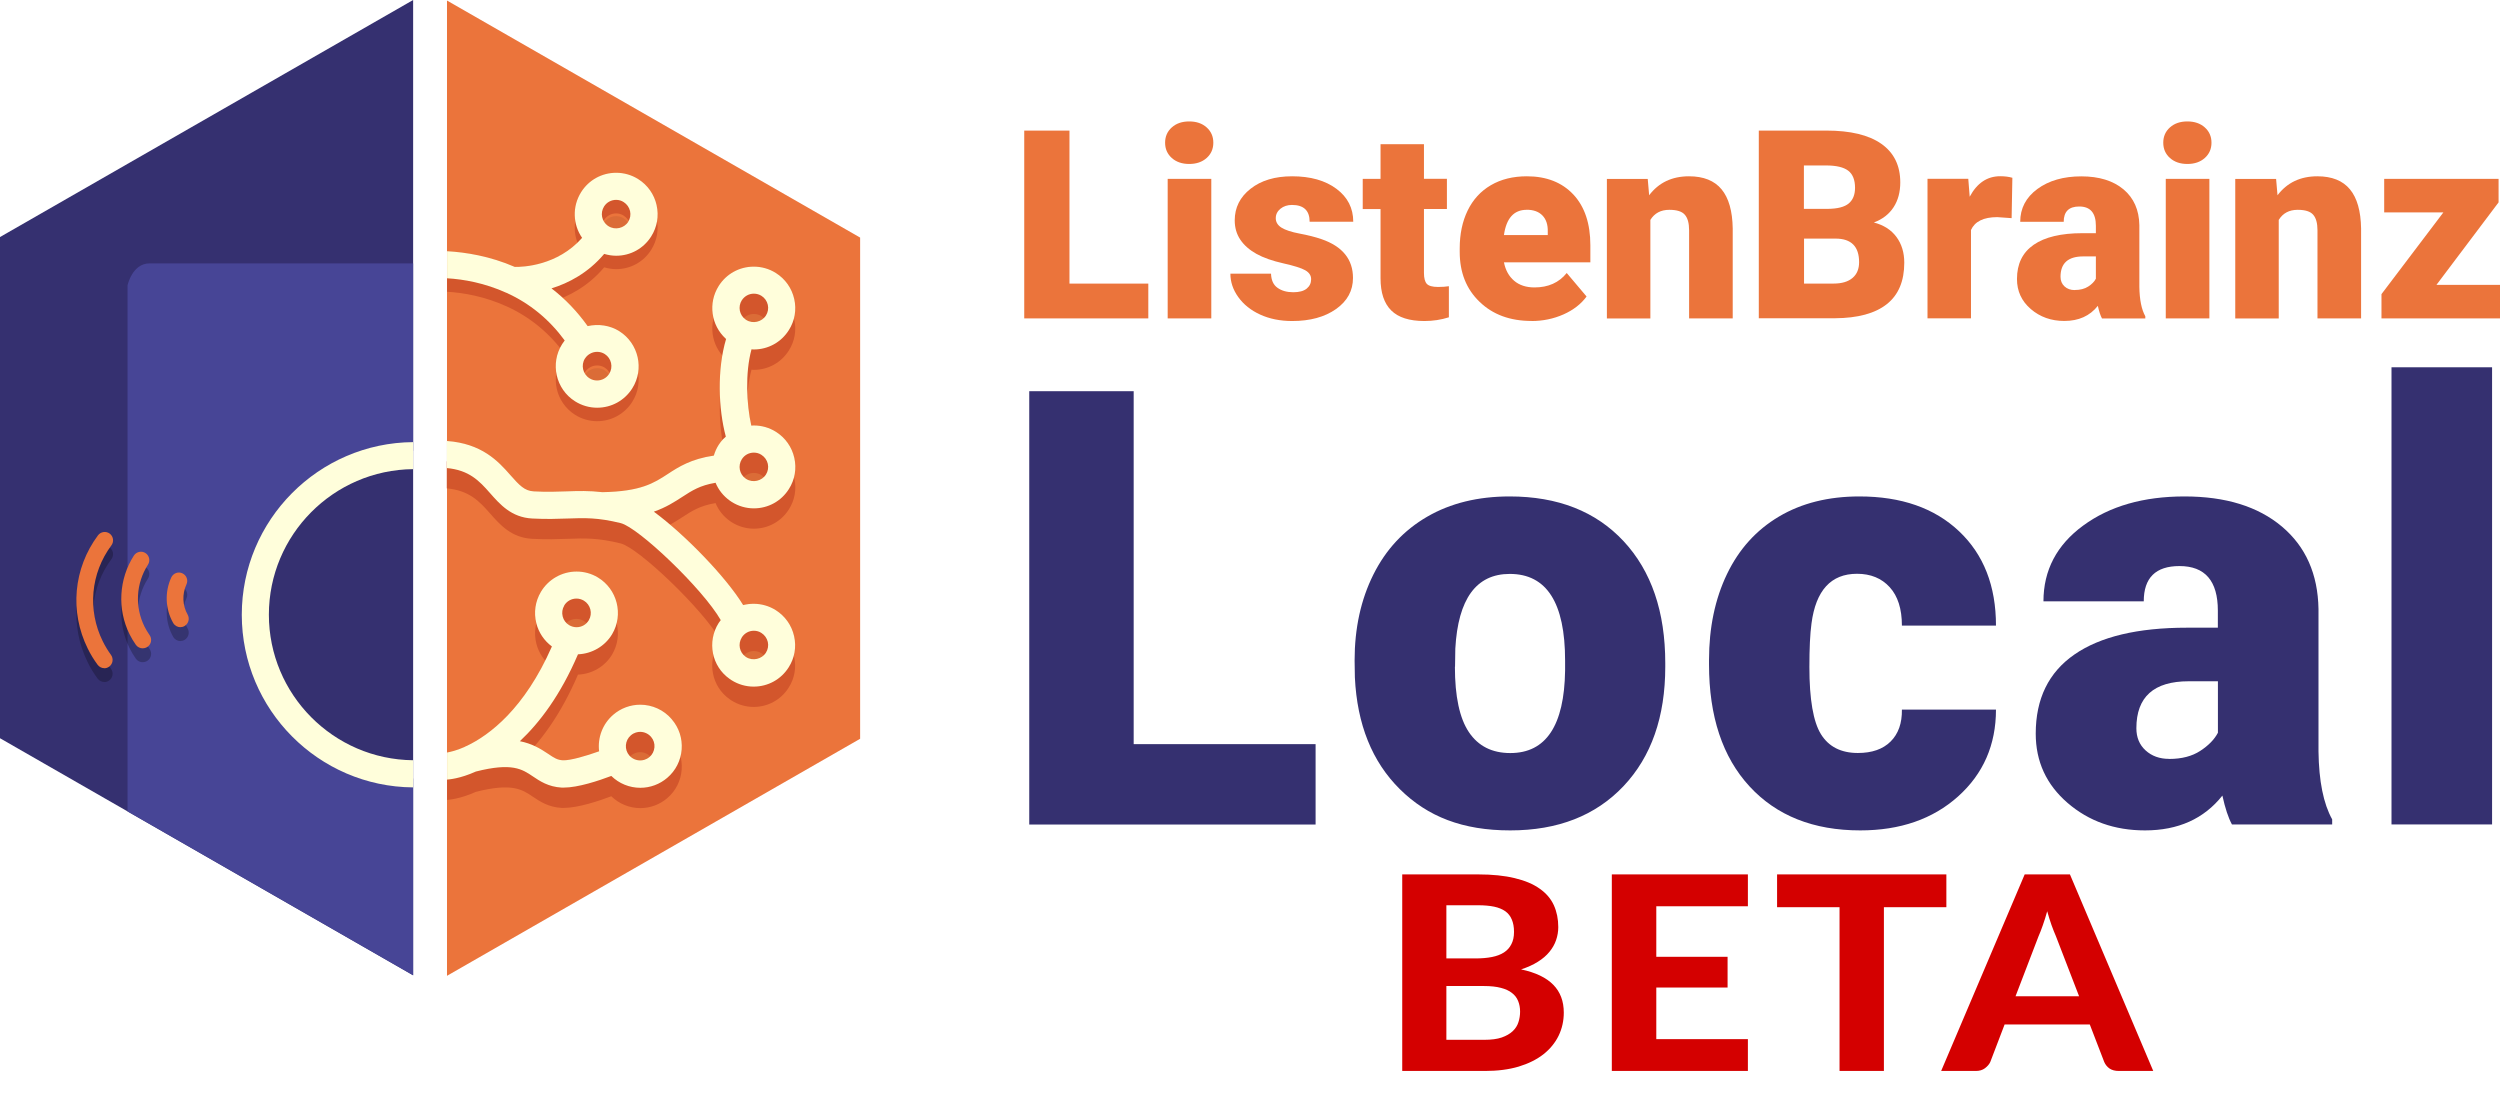
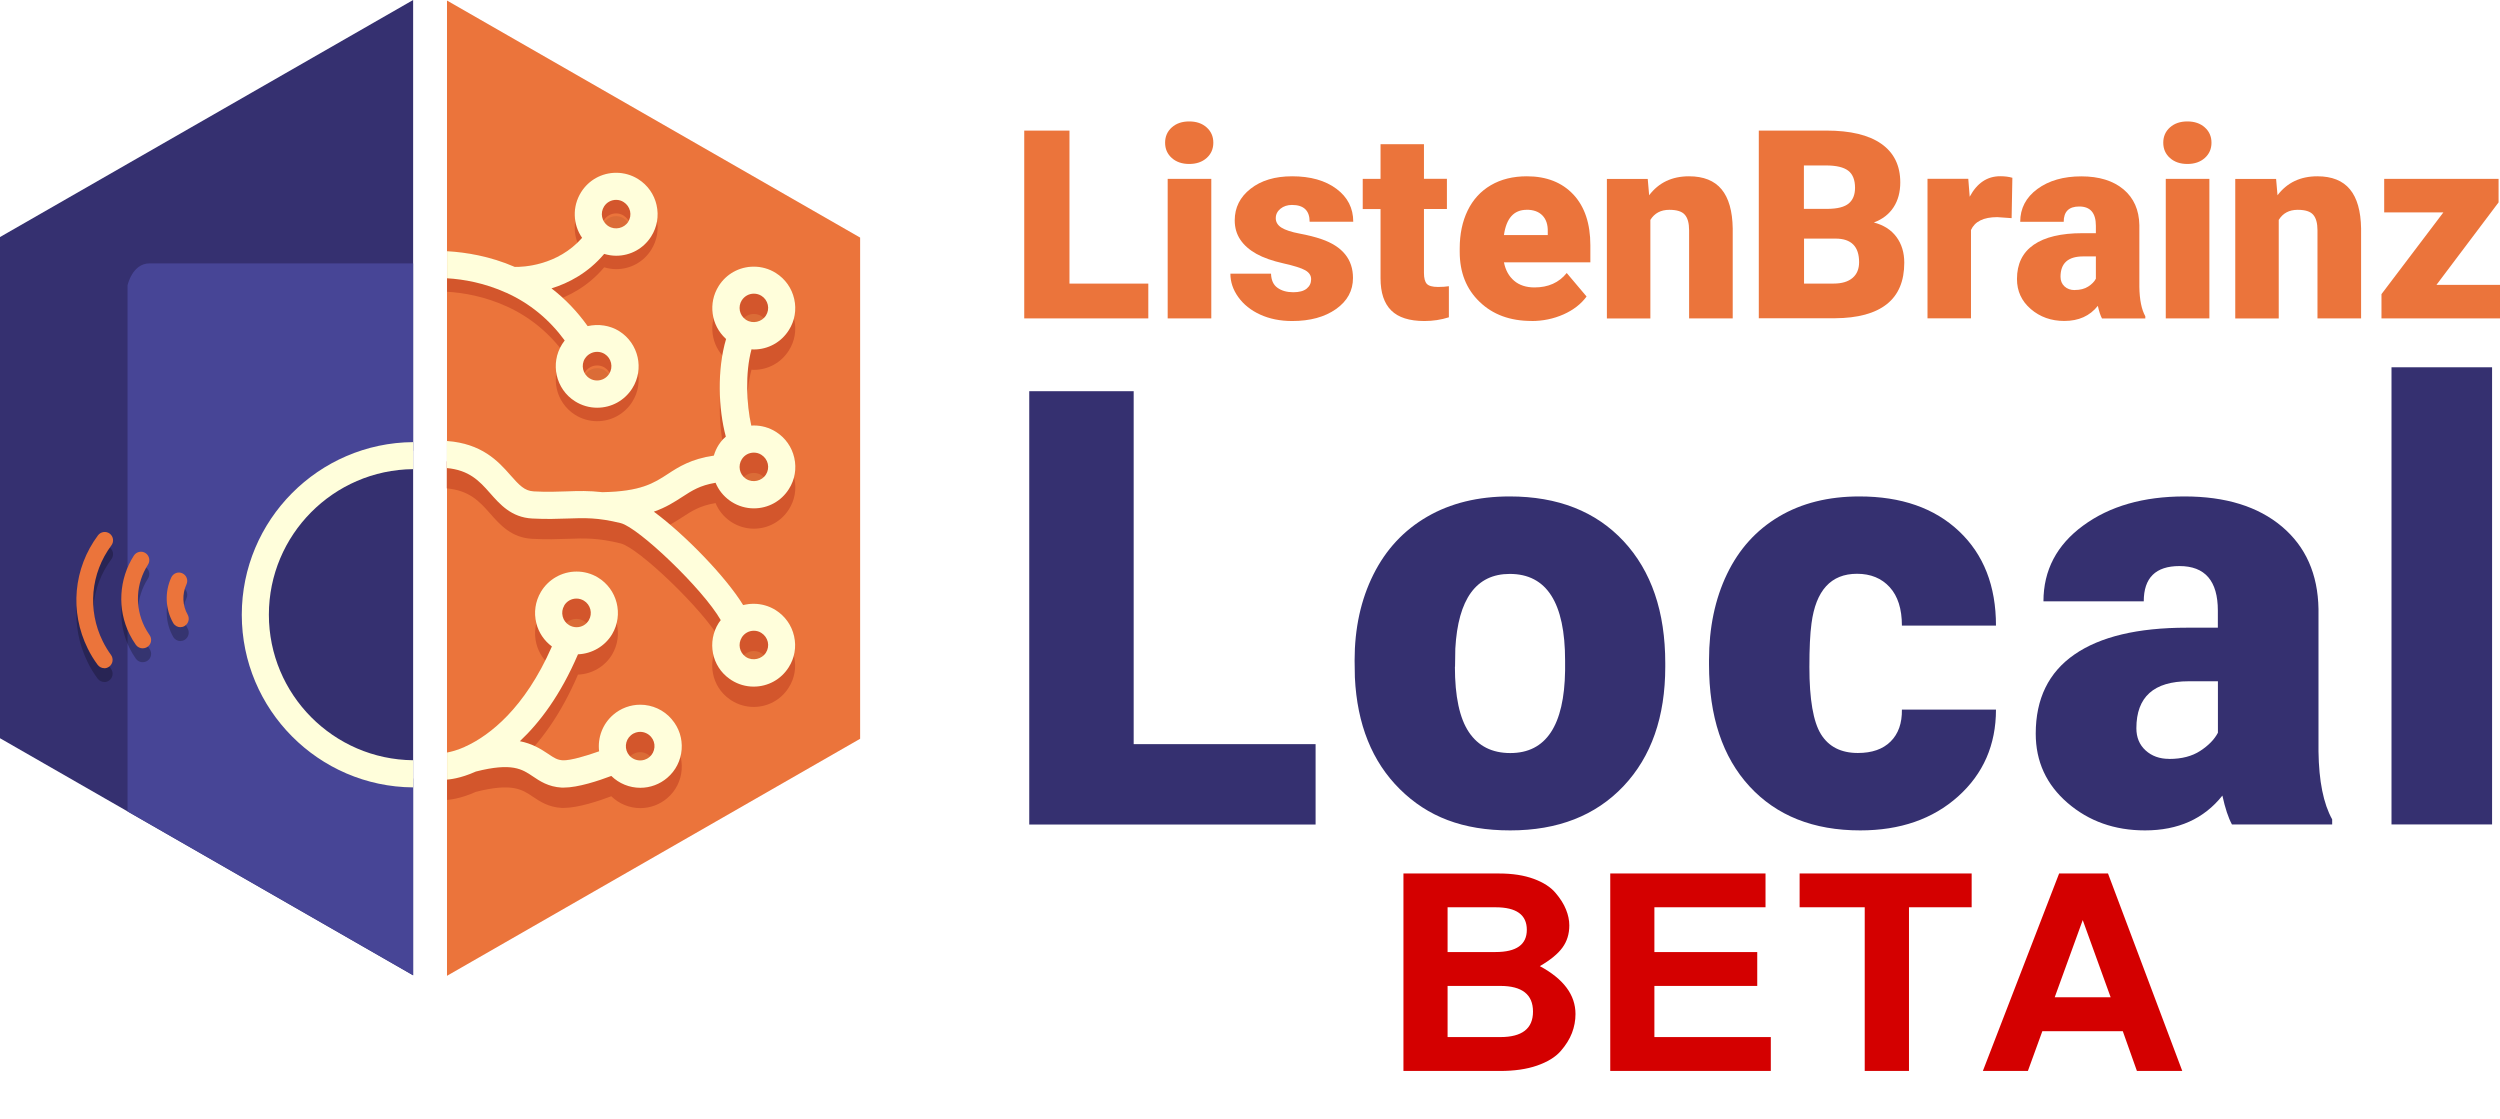
<svg xmlns="http://www.w3.org/2000/svg" width="369.13" height="165.08" viewBox="0 0 369.13 165.08" version="1.1" id="svg45">
  <defs id="defs1">
    <style id="style1">
      .cls-1 {
        fill: #d3562c;
      }

      .cls-1, .cls-2, .cls-3, .cls-4, .cls-5, .cls-6, .cls-7 {
        stroke-width: 0px;
      }

      .cls-8 {
        isolation: isolate;
      }

      .cls-3 {
        fill: #353070;
      }

      .cls-4 {
        fill: none;
      }

      .cls-9 {
        opacity: .07;
      }

      .cls-9, .cls-10 {
        mix-blend-mode: multiply;
      }

      .cls-5 {
        fill: #eb743b;
      }

      .cls-10 {
        opacity: .25;
      }

      .cls-11 {
        clip-path: url(#clippath);
      }

      .cls-6 {
        fill: #474596;
      }

      .cls-7 {
        fill: #fffedb;
      }
    </style>
    <clipPath id="clippath">
      <rect class="cls-4" x="66" y="25.5" width="51.43" height="90.79" id="rect1" />
    </clipPath>
  </defs>
  <g class="cls-8" id="g45">
    <g id="Layer_2" data-name="Layer 2">
      <g id="Layer_1-2" data-name="Layer 1">
        <g id="g27">
          <polygon class="cls-5" points="127,109.08 127,35.08 66,0.08 66,144.08 " id="polygon1" />
          <polygon class="cls-3" points="0,109 61,144 61,0 0,35 " id="polygon2" />
          <g class="cls-9" id="g10">
            <g class="cls-11" clip-path="url(#clippath)" id="g9">
              <path class="cls-2" d="m 83.3,91.81 c 0.39,-0.65 1.07,-1.03 1.82,-1.03 0.38,0 0.75,0.1 1.08,0.3 1,0.6 1.33,1.9 0.74,2.9 -0.39,0.65 -1.06,1.03 -1.82,1.03 -0.38,0 -0.75,-0.11 -1.08,-0.3 -0.48,-0.29 -0.83,-0.75 -0.96,-1.29 -0.14,-0.55 -0.06,-1.12 0.23,-1.6 m 12.59,22.36 c -0.49,0.42 -1.02,0.51 -1.37,0.51 -0.62,0 -1.21,-0.27 -1.61,-0.74 -0.76,-0.88 -0.66,-2.22 0.23,-2.98 0.49,-0.42 1.02,-0.51 1.37,-0.51 0.62,0 1.2,0.27 1.61,0.74 0.37,0.43 0.55,0.98 0.5,1.54 -0.04,0.56 -0.3,1.07 -0.73,1.44" id="path2" />
              <path class="cls-2" d="m 75,45.69 c 0.07,0.02 0.14,0.03 0.21,0.05 C 75.14,45.73 75.07,45.71 75,45.69" id="path3" />
              <path class="cls-2" d="m 86.38,55.34 c 0.17,-0.27 0.39,-0.49 0.67,-0.66 0.33,-0.21 0.72,-0.32 1.12,-0.32 0.4,0 0.79,0.11 1.12,0.32 0.99,0.63 1.28,1.94 0.66,2.92 -0.39,0.62 -1.06,0.99 -1.8,0.99 -0.4,0 -0.78,-0.11 -1.12,-0.33 -0.98,-0.63 -1.28,-1.94 -0.66,-2.92 m 6.39,-20.19 c -0.6,0.95 -1.94,1.27 -2.91,0.65 l -0.1,-0.06 c -0.91,-0.65 -1.16,-1.9 -0.56,-2.85 0.38,-0.61 1.05,-0.98 1.78,-0.98 0.4,0 0.79,0.11 1.12,0.33 0.48,0.3 0.81,0.77 0.94,1.33 0.12,0.55 0.03,1.1 -0.28,1.58" id="path4" />
              <path class="cls-2" d="m 109.53,46.75 c 0.39,-0.62 1.05,-0.98 1.78,-0.98 0.4,0 0.79,0.11 1.12,0.33 0.48,0.3 0.81,0.77 0.94,1.33 0.12,0.55 0.02,1.11 -0.28,1.58 -0.6,0.95 -1.94,1.27 -2.91,0.65 l -0.09,-0.06 c -0.92,-0.65 -1.16,-1.9 -0.56,-2.85 m 0,23.46 c 0.39,-0.61 1.05,-0.98 1.78,-0.98 0.4,0 0.79,0.11 1.12,0.33 0.48,0.3 0.81,0.77 0.94,1.33 0.12,0.55 0.02,1.11 -0.28,1.58 -0.6,0.95 -1.94,1.27 -2.91,0.65 l -0.09,-0.06 c -0.92,-0.65 -1.16,-1.9 -0.56,-2.85 m 0,26.3 c 0.39,-0.61 1.05,-0.98 1.78,-0.98 0.4,0 0.79,0.11 1.12,0.33 0.48,0.3 0.81,0.77 0.94,1.33 0.12,0.55 0.02,1.11 -0.28,1.58 -0.6,0.95 -1.94,1.27 -2.91,0.65 l -0.09,-0.06 c -0.92,-0.65 -1.16,-1.9 -0.56,-2.85" id="path5" />
              <path class="cls-2" d="m 99.18,106.19 c -1.16,-1.36 -2.86,-2.14 -4.65,-2.14 -1.46,0 -2.88,0.53 -3.98,1.48 -1.61,1.38 -2.33,3.43 -2.09,5.4 -1.95,0.7 -4.26,1.37 -5.33,1.33 -0.82,-0.04 -1.3,-0.34 -2.22,-0.97 -1.17,-0.79 -2.42,-1.51 -4.15,-1.85 2.94,-2.76 6.01,-6.83 8.58,-12.83 2.06,-0.08 3.98,-1.19 5.04,-2.97 1.72,-2.9 0.77,-6.66 -2.12,-8.39 -0.95,-0.57 -2.03,-0.86 -3.13,-0.86 -2.15,0 -4.16,1.14 -5.26,2.99 -0.84,1.41 -1.08,3.05 -0.68,4.64 0.35,1.39 1.16,2.59 2.3,3.43 -4.05,9.22 -9.22,13.08 -12.56,14.68 -0.13,0.04 -0.25,0.1 -0.36,0.17 -1.19,0.53 -2.05,0.71 -2.56,0.81 v 4 c 0.27,-0.03 1.88,-0.12 4.25,-1.19 5.35,-1.36 6.84,-0.35 8.41,0.71 1.02,0.69 2.29,1.55 4.26,1.66 0.1,0 0.2,0 0.31,0 2.11,0 5.17,-1.02 7.02,-1.72 1.14,1.12 2.68,1.75 4.29,1.75 1.46,0 2.88,-0.53 3.98,-1.48 1.24,-1.06 1.99,-2.55 2.12,-4.18 0.12,-1.63 -0.39,-3.21 -1.46,-4.45 M 83.3,89.41 c 0.39,-0.65 1.07,-1.03 1.82,-1.03 0.38,0 0.75,0.11 1.08,0.3 1,0.6 1.33,1.9 0.74,2.9 -0.39,0.65 -1.06,1.03 -1.82,1.03 -0.38,0 -0.75,-0.11 -1.08,-0.3 -0.48,-0.29 -0.83,-0.75 -0.96,-1.29 -0.14,-0.55 -0.06,-1.12 0.23,-1.6 m 12.59,22.35 c -0.49,0.42 -1.02,0.51 -1.37,0.51 -0.62,0 -1.21,-0.27 -1.61,-0.73 -0.76,-0.88 -0.66,-2.22 0.23,-2.98 0.49,-0.42 1.02,-0.51 1.37,-0.51 0.62,0 1.2,0.27 1.61,0.74 0.37,0.43 0.55,0.98 0.5,1.54 -0.05,0.56 -0.3,1.07 -0.73,1.44" id="path6" />
              <path class="cls-2" d="m 75,43.29 c 0.07,0.02 0.14,0.03 0.21,0.05 C 75.14,43.33 75.07,43.31 75,43.29" id="path7" />
              <path class="cls-2" d="m 96.95,30.29 c -0.36,-1.6 -1.32,-2.96 -2.71,-3.84 -0.98,-0.62 -2.11,-0.94 -3.26,-0.94 -2.12,0 -4.05,1.07 -5.17,2.85 -1.35,2.14 -1.22,4.8 0.14,6.76 -3.65,4.12 -8.71,4.31 -9.94,4.29 -3.69,-1.6 -7.23,-2.16 -10,-2.32 v 4 c 2.44,0.14 5.55,0.69 8.75,2.14 0,0 0,0 0.01,0 3.45,1.56 6.33,3.93 8.61,7.04 -0.13,0.17 -0.26,0.35 -0.38,0.54 -1.8,2.85 -0.94,6.65 1.9,8.44 0.98,0.62 2.11,0.95 3.27,0.95 2.11,0 4.05,-1.06 5.18,-2.85 1.81,-2.85 0.95,-6.64 -1.91,-8.45 -1.38,-0.87 -3.09,-1.11 -4.67,-0.75 -1.54,-2.16 -3.32,-4.02 -5.34,-5.57 2.52,-0.78 5.4,-2.27 7.78,-5.09 0.57,0.17 1.17,0.27 1.77,0.27 2.12,0 4.05,-1.07 5.17,-2.85 0.87,-1.38 1.16,-3.01 0.8,-4.6 M 86.38,52.93 c 0.17,-0.27 0.39,-0.49 0.67,-0.66 0.33,-0.21 0.72,-0.32 1.12,-0.32 0.4,0 0.79,0.11 1.12,0.32 0.99,0.63 1.28,1.94 0.66,2.92 -0.39,0.62 -1.06,0.99 -1.8,0.99 -0.4,0 -0.78,-0.11 -1.12,-0.33 -0.98,-0.62 -1.28,-1.94 -0.66,-2.92 m 6.39,-20.18 c -0.6,0.95 -1.94,1.27 -2.91,0.65 l -0.1,-0.06 c -0.91,-0.65 -1.16,-1.9 -0.56,-2.85 0.38,-0.61 1.05,-0.98 1.78,-0.98 0.4,0 0.79,0.11 1.12,0.33 0.48,0.31 0.81,0.77 0.94,1.33 0.12,0.55 0.03,1.11 -0.28,1.58" id="path8" />
              <path class="cls-2" d="m 105.65,71.27 c 0.42,1.03 1.14,1.96 2.11,2.65 0.07,0.05 0.15,0.1 0.28,0.19 0.98,0.62 2.11,0.95 3.27,0.95 2.12,0 4.05,-1.07 5.17,-2.85 0.88,-1.38 1.16,-3.01 0.8,-4.61 -0.36,-1.6 -1.32,-2.96 -2.71,-3.84 -0.98,-0.62 -2.11,-0.94 -3.27,-0.94 -0.12,0 -0.25,0 -0.37,0.02 -0.71,-3.16 -0.92,-7.77 0.03,-11.26 0.11,0.01 0.23,0.02 0.34,0.02 2.12,0 4.05,-1.07 5.17,-2.85 0.88,-1.38 1.16,-3.01 0.8,-4.6 -0.36,-1.6 -1.32,-2.96 -2.71,-3.84 -0.98,-0.62 -2.11,-0.94 -3.27,-0.94 -2.11,0 -4.05,1.07 -5.17,2.85 -1.6,2.53 -1.12,5.8 1.02,7.77 0.02,0.02 0.05,0.04 0.07,0.06 -1.35,4.52 -1.14,10.32 -0.04,14.42 -0.14,0.13 -0.29,0.26 -0.43,0.4 -0.23,0.26 -0.45,0.53 -0.63,0.82 -0.32,0.5 -0.55,1.03 -0.71,1.58 -3.37,0.49 -5.2,1.67 -6.82,2.73 -2.04,1.33 -3.96,2.57 -9.64,2.67 -1.96,-0.23 -3.55,-0.18 -5.29,-0.12 -1.43,0.05 -2.91,0.11 -4.85,0 -1.34,-0.07 -2.1,-0.88 -3.46,-2.42 -1.8,-2.06 -4.22,-4.65 -9.37,-5.02 v 4 c 3.29,0.3 4.8,1.89 6.36,3.67 1.49,1.69 3.17,3.62 6.26,3.78 2.12,0.11 3.76,0.05 5.21,0 2.49,-0.09 4.45,-0.16 7.85,0.68 2.61,0.64 12.1,9.67 14.77,14.32 -0.11,0.14 -0.22,0.28 -0.31,0.43 -1.74,2.76 -1.03,6.39 1.62,8.25 0.07,0.05 0.15,0.11 0.28,0.19 0.98,0.62 2.11,0.95 3.27,0.95 2.12,0 4.05,-1.07 5.17,-2.85 0.88,-1.37 1.16,-3.01 0.8,-4.6 -0.36,-1.6 -1.32,-2.96 -2.71,-3.84 -0.98,-0.62 -2.11,-0.94 -3.27,-0.94 -0.53,0 -1.05,0.07 -1.54,0.19 -2.56,-4.19 -8.65,-10.45 -13.19,-13.79 1.81,-0.63 3.05,-1.44 4.21,-2.19 1.43,-0.93 2.61,-1.69 4.86,-2.07 m 3.92,-26.95 c 0.39,-0.61 1.05,-0.98 1.78,-0.98 0.4,0 0.79,0.11 1.12,0.32 0.48,0.3 0.81,0.77 0.94,1.33 0.12,0.55 0.02,1.11 -0.28,1.58 -0.6,0.95 -1.94,1.27 -2.91,0.65 l -0.09,-0.06 c -0.92,-0.65 -1.16,-1.9 -0.56,-2.85 m 0,23.48 c 0.39,-0.62 1.05,-0.98 1.78,-0.98 0.4,0 0.79,0.11 1.12,0.33 0.48,0.31 0.81,0.77 0.94,1.33 0.12,0.55 0.02,1.11 -0.28,1.58 -0.6,0.95 -1.94,1.27 -2.91,0.65 l -0.09,-0.06 c -0.92,-0.65 -1.16,-1.9 -0.56,-2.85 m 0,26.3 c 0.39,-0.61 1.05,-0.98 1.78,-0.98 0.4,0 0.79,0.11 1.12,0.33 0.48,0.31 0.81,0.78 0.94,1.33 0.12,0.55 0.02,1.11 -0.28,1.58 -0.6,0.95 -1.94,1.27 -2.91,0.66 l -0.09,-0.06 c -0.92,-0.65 -1.16,-1.9 -0.56,-2.85" id="path9" />
            </g>
          </g>
          <path class="cls-1" d="m 99.18,109.19 c -1.16,-1.36 -2.86,-2.14 -4.65,-2.14 -1.46,0 -2.88,0.53 -3.98,1.48 -1.61,1.38 -2.33,3.43 -2.09,5.4 -1.95,0.7 -4.26,1.37 -5.33,1.33 -0.82,-0.04 -1.3,-0.34 -2.22,-0.97 -1.17,-0.79 -2.42,-1.51 -4.15,-1.85 2.94,-2.76 6.01,-6.83 8.58,-12.83 2.06,-0.08 3.98,-1.19 5.04,-2.97 1.72,-2.9 0.77,-6.66 -2.12,-8.39 -0.95,-0.57 -2.03,-0.86 -3.13,-0.86 -2.15,0 -4.16,1.14 -5.26,2.99 -0.84,1.41 -1.08,3.05 -0.68,4.64 0.35,1.39 1.16,2.59 2.3,3.43 -4.05,9.22 -9.22,13.08 -12.56,14.68 -0.13,0.04 -0.25,0.1 -0.36,0.17 -1.19,0.53 -2.05,0.71 -2.56,0.81 v 4 c 0.27,-0.03 1.88,-0.12 4.25,-1.19 5.35,-1.36 6.84,-0.35 8.41,0.71 1.02,0.69 2.29,1.55 4.26,1.66 0.1,0 0.2,0 0.31,0 2.11,0 5.17,-1.02 7.02,-1.72 1.14,1.12 2.68,1.75 4.29,1.75 1.46,0 2.88,-0.53 3.98,-1.48 1.24,-1.06 1.99,-2.54 2.12,-4.18 0.12,-1.63 -0.39,-3.21 -1.46,-4.45 M 83.3,92.41 c 0.39,-0.65 1.07,-1.03 1.82,-1.03 0.38,0 0.75,0.11 1.08,0.3 1,0.6 1.33,1.9 0.74,2.9 -0.39,0.65 -1.06,1.03 -1.82,1.03 -0.38,0 -0.75,-0.11 -1.08,-0.3 -0.48,-0.29 -0.83,-0.75 -0.96,-1.29 -0.14,-0.55 -0.06,-1.12 0.23,-1.6 m 12.59,22.35 c -0.49,0.42 -1.02,0.51 -1.37,0.51 -0.62,0 -1.21,-0.27 -1.61,-0.73 -0.76,-0.88 -0.66,-2.22 0.23,-2.98 0.49,-0.42 1.02,-0.51 1.37,-0.51 0.62,0 1.2,0.27 1.61,0.74 0.37,0.43 0.55,0.98 0.5,1.54 -0.05,0.56 -0.3,1.07 -0.73,1.44" id="path10" />
          <path class="cls-2" d="m 75,45.69 c 0.07,0.02 0.14,0.03 0.21,0.05 C 75.14,45.73 75.07,45.71 75,45.69" id="path11" />
          <path class="cls-1" d="m 96.95,32.29 c -0.36,-1.6 -1.32,-2.96 -2.71,-3.84 -0.98,-0.62 -2.11,-0.94 -3.26,-0.94 -2.12,0 -4.05,1.06 -5.17,2.85 -1.35,2.14 -1.22,4.8 0.14,6.76 -3.65,4.12 -8.71,4.31 -9.94,4.29 -3.69,-1.61 -7.23,-2.17 -10,-2.32 v 3.99 c 2.44,0.14 5.55,0.69 8.75,2.14 0,0 0,0 0.01,0 3.45,1.56 6.33,3.93 8.61,7.04 -0.13,0.17 -0.26,0.35 -0.38,0.54 -1.8,2.85 -0.94,6.64 1.9,8.44 0.98,0.62 2.11,0.95 3.27,0.95 2.11,0 4.05,-1.07 5.18,-2.85 1.81,-2.85 0.95,-6.64 -1.91,-8.45 -1.38,-0.87 -3.09,-1.11 -4.67,-0.75 -1.54,-2.16 -3.32,-4.02 -5.34,-5.57 2.52,-0.78 5.4,-2.27 7.78,-5.1 0.57,0.17 1.17,0.27 1.77,0.27 2.12,0 4.05,-1.07 5.17,-2.85 0.87,-1.38 1.16,-3.01 0.8,-4.6 M 86.38,54.94 c 0.17,-0.27 0.39,-0.49 0.67,-0.66 0.33,-0.21 0.72,-0.32 1.12,-0.32 0.4,0 0.79,0.11 1.12,0.32 0.99,0.63 1.28,1.94 0.66,2.92 -0.39,0.62 -1.06,0.99 -1.8,0.99 -0.4,0 -0.78,-0.11 -1.12,-0.33 -0.98,-0.63 -1.28,-1.94 -0.66,-2.92 m 6.39,-20.19 c -0.6,0.95 -1.94,1.27 -2.91,0.65 l -0.1,-0.06 c -0.91,-0.65 -1.16,-1.9 -0.56,-2.85 0.38,-0.61 1.05,-0.98 1.78,-0.98 0.4,0 0.79,0.11 1.12,0.33 0.48,0.3 0.81,0.77 0.94,1.33 0.12,0.55 0.03,1.1 -0.28,1.58" id="path12" />
          <path class="cls-1" d="m 105.65,74.27 c 0.42,1.03 1.14,1.96 2.11,2.65 0.07,0.05 0.15,0.1 0.28,0.19 0.98,0.62 2.11,0.95 3.27,0.95 2.12,0 4.05,-1.07 5.17,-2.85 0.88,-1.37 1.16,-3.01 0.8,-4.6 -0.36,-1.6 -1.32,-2.96 -2.71,-3.84 -0.98,-0.62 -2.11,-0.94 -3.27,-0.94 -0.12,0 -0.25,0 -0.37,0.02 -0.71,-3.16 -0.92,-7.77 0.03,-11.26 0.11,0.01 0.23,0.02 0.34,0.02 2.12,0 4.05,-1.07 5.17,-2.85 0.88,-1.38 1.16,-3.01 0.8,-4.6 -0.36,-1.6 -1.32,-2.96 -2.71,-3.84 -0.98,-0.62 -2.11,-0.94 -3.27,-0.94 -2.11,0 -4.05,1.06 -5.17,2.85 -1.6,2.53 -1.12,5.8 1.02,7.77 0.02,0.02 0.05,0.04 0.07,0.06 -1.35,4.52 -1.14,10.32 -0.04,14.42 -0.14,0.13 -0.29,0.25 -0.43,0.4 -0.23,0.26 -0.45,0.53 -0.63,0.82 -0.32,0.5 -0.55,1.03 -0.71,1.58 -3.37,0.49 -5.2,1.67 -6.82,2.73 -2.04,1.32 -3.96,2.57 -9.64,2.66 -1.96,-0.23 -3.55,-0.18 -5.29,-0.12 -1.43,0.05 -2.91,0.11 -4.85,0 -1.34,-0.07 -2.1,-0.88 -3.46,-2.42 -1.8,-2.06 -4.22,-4.65 -9.37,-5.02 v 4 c 3.29,0.3 4.8,1.89 6.36,3.67 1.49,1.69 3.17,3.62 6.26,3.78 2.12,0.11 3.76,0.05 5.21,0 2.49,-0.09 4.45,-0.16 7.85,0.68 2.61,0.64 12.1,9.67 14.77,14.32 -0.11,0.14 -0.22,0.28 -0.31,0.43 -1.74,2.76 -1.03,6.39 1.62,8.25 0.07,0.05 0.15,0.11 0.28,0.19 0.98,0.62 2.11,0.95 3.27,0.95 2.12,0 4.05,-1.07 5.17,-2.85 0.88,-1.37 1.16,-3.01 0.8,-4.6 -0.36,-1.6 -1.32,-2.96 -2.71,-3.84 -0.98,-0.62 -2.11,-0.94 -3.27,-0.94 -0.53,0 -1.05,0.07 -1.54,0.19 -2.56,-4.19 -8.65,-10.45 -13.19,-13.79 1.81,-0.63 3.05,-1.44 4.21,-2.19 1.43,-0.93 2.61,-1.69 4.86,-2.07 m 3.92,-26.95 c 0.39,-0.61 1.05,-0.98 1.78,-0.98 0.4,0 0.79,0.11 1.12,0.32 0.48,0.31 0.81,0.77 0.94,1.33 0.12,0.55 0.02,1.11 -0.28,1.58 -0.6,0.95 -1.94,1.27 -2.91,0.65 l -0.09,-0.06 c -0.92,-0.65 -1.16,-1.9 -0.56,-2.85 m 0,23.48 c 0.39,-0.62 1.05,-0.98 1.78,-0.98 0.4,0 0.79,0.11 1.12,0.33 0.48,0.31 0.81,0.77 0.94,1.33 0.12,0.55 0.02,1.11 -0.28,1.58 -0.6,0.95 -1.94,1.27 -2.91,0.65 l -0.09,-0.06 c -0.92,-0.65 -1.16,-1.9 -0.56,-2.85 m 0,26.3 c 0.39,-0.61 1.05,-0.98 1.78,-0.98 0.4,0 0.79,0.11 1.12,0.33 0.48,0.31 0.81,0.78 0.94,1.33 0.12,0.55 0.02,1.11 -0.28,1.58 -0.6,0.95 -1.94,1.27 -2.91,0.66 l -0.09,-0.06 c -0.92,-0.65 -1.16,-1.9 -0.56,-2.85" id="path13" />
          <path class="cls-7" d="m 99.18,106.19 c -1.16,-1.36 -2.86,-2.14 -4.65,-2.14 -1.46,0 -2.88,0.53 -3.98,1.48 -1.61,1.38 -2.33,3.43 -2.09,5.4 -1.95,0.7 -4.26,1.37 -5.33,1.33 -0.82,-0.04 -1.3,-0.34 -2.22,-0.97 -1.17,-0.79 -2.42,-1.51 -4.15,-1.85 2.94,-2.76 6.01,-6.83 8.58,-12.83 2.06,-0.08 3.98,-1.19 5.04,-2.97 1.72,-2.9 0.77,-6.66 -2.12,-8.39 -0.95,-0.57 -2.03,-0.86 -3.13,-0.86 -2.15,0 -4.16,1.14 -5.26,2.99 -0.84,1.41 -1.08,3.05 -0.68,4.64 0.35,1.39 1.16,2.59 2.3,3.43 -4.05,9.22 -9.22,13.08 -12.56,14.68 -0.13,0.04 -0.25,0.1 -0.36,0.17 -1.19,0.53 -2.05,0.71 -2.56,0.81 v 4 c 0.27,-0.03 1.88,-0.12 4.25,-1.19 5.35,-1.36 6.84,-0.35 8.41,0.71 1.02,0.69 2.29,1.55 4.26,1.66 0.1,0 0.2,0 0.31,0 2.11,0 5.17,-1.02 7.02,-1.72 1.14,1.12 2.68,1.75 4.29,1.75 1.46,0 2.88,-0.53 3.98,-1.48 1.24,-1.06 1.99,-2.55 2.12,-4.18 0.12,-1.63 -0.39,-3.21 -1.46,-4.45 M 83.3,89.41 c 0.39,-0.65 1.07,-1.03 1.82,-1.03 0.38,0 0.75,0.11 1.08,0.3 1,0.6 1.33,1.9 0.74,2.9 -0.39,0.65 -1.06,1.03 -1.82,1.03 -0.38,0 -0.75,-0.11 -1.08,-0.3 -0.48,-0.29 -0.83,-0.75 -0.96,-1.29 -0.14,-0.55 -0.06,-1.12 0.23,-1.6 m 12.59,22.35 c -0.49,0.42 -1.02,0.51 -1.37,0.51 -0.62,0 -1.21,-0.27 -1.61,-0.73 -0.76,-0.88 -0.66,-2.22 0.23,-2.98 0.49,-0.42 1.02,-0.51 1.37,-0.51 0.62,0 1.2,0.27 1.61,0.74 0.37,0.43 0.55,0.98 0.5,1.54 -0.05,0.56 -0.3,1.07 -0.73,1.44" id="path14" />
          <path class="cls-7" d="m 75,43.29 c 0.07,0.02 0.14,0.03 0.21,0.05 C 75.14,43.33 75.07,43.31 75,43.29" id="path15" />
          <path class="cls-7" d="m 96.95,30.29 c -0.36,-1.6 -1.32,-2.96 -2.71,-3.84 -0.98,-0.62 -2.11,-0.94 -3.26,-0.94 -2.12,0 -4.05,1.07 -5.17,2.85 -1.35,2.14 -1.22,4.8 0.14,6.76 -3.65,4.12 -8.71,4.31 -9.94,4.29 -3.69,-1.6 -7.23,-2.16 -10,-2.32 v 4 c 2.44,0.14 5.55,0.69 8.75,2.14 0,0 0,0 0.01,0 3.45,1.56 6.33,3.93 8.61,7.04 -0.13,0.17 -0.26,0.35 -0.38,0.54 -1.8,2.85 -0.94,6.65 1.9,8.44 0.98,0.62 2.11,0.95 3.27,0.95 2.11,0 4.05,-1.06 5.18,-2.85 1.81,-2.85 0.95,-6.64 -1.91,-8.45 -1.38,-0.87 -3.09,-1.11 -4.67,-0.75 -1.54,-2.16 -3.32,-4.02 -5.34,-5.57 2.52,-0.78 5.4,-2.27 7.78,-5.09 0.57,0.17 1.17,0.27 1.77,0.27 2.12,0 4.05,-1.07 5.17,-2.85 0.87,-1.38 1.16,-3.01 0.8,-4.6 M 86.38,52.93 c 0.17,-0.27 0.39,-0.49 0.67,-0.66 0.33,-0.21 0.72,-0.32 1.12,-0.32 0.4,0 0.79,0.11 1.12,0.32 0.99,0.63 1.28,1.94 0.66,2.92 -0.39,0.62 -1.06,0.99 -1.8,0.99 -0.4,0 -0.78,-0.11 -1.12,-0.33 -0.98,-0.62 -1.28,-1.94 -0.66,-2.92 m 6.39,-20.18 c -0.6,0.95 -1.94,1.27 -2.91,0.65 l -0.1,-0.06 c -0.91,-0.65 -1.16,-1.9 -0.56,-2.85 0.38,-0.61 1.05,-0.98 1.78,-0.98 0.4,0 0.79,0.11 1.12,0.33 0.48,0.31 0.81,0.77 0.94,1.33 0.12,0.55 0.03,1.11 -0.28,1.58" id="path16" />
          <path class="cls-7" d="m 105.65,71.27 c 0.42,1.03 1.14,1.96 2.11,2.65 0.07,0.05 0.15,0.1 0.28,0.19 0.98,0.62 2.11,0.95 3.27,0.95 2.12,0 4.05,-1.07 5.17,-2.85 0.88,-1.38 1.16,-3.01 0.8,-4.61 -0.36,-1.6 -1.32,-2.96 -2.71,-3.84 -0.98,-0.62 -2.11,-0.94 -3.27,-0.94 -0.12,0 -0.25,0 -0.37,0.02 -0.71,-3.16 -0.92,-7.77 0.03,-11.26 0.11,0.01 0.23,0.02 0.34,0.02 2.12,0 4.05,-1.07 5.17,-2.85 0.88,-1.38 1.16,-3.01 0.8,-4.6 -0.36,-1.6 -1.32,-2.96 -2.71,-3.84 -0.98,-0.62 -2.11,-0.94 -3.27,-0.94 -2.11,0 -4.05,1.07 -5.17,2.85 -1.6,2.53 -1.12,5.8 1.02,7.77 0.02,0.02 0.05,0.04 0.07,0.06 -1.35,4.52 -1.14,10.32 -0.04,14.42 -0.14,0.13 -0.29,0.26 -0.43,0.4 -0.23,0.26 -0.45,0.53 -0.63,0.82 -0.32,0.5 -0.55,1.03 -0.71,1.58 -3.37,0.49 -5.2,1.67 -6.82,2.73 -2.04,1.33 -3.96,2.57 -9.64,2.67 -1.96,-0.23 -3.55,-0.18 -5.29,-0.12 -1.43,0.05 -2.91,0.11 -4.85,0 -1.34,-0.07 -2.1,-0.88 -3.46,-2.42 -1.8,-2.06 -4.22,-4.65 -9.37,-5.02 v 4 c 3.29,0.3 4.8,1.89 6.36,3.67 1.49,1.69 3.17,3.62 6.26,3.78 2.12,0.11 3.76,0.05 5.21,0 2.49,-0.09 4.45,-0.16 7.85,0.68 2.61,0.64 12.1,9.67 14.77,14.32 -0.11,0.14 -0.22,0.28 -0.31,0.43 -1.74,2.76 -1.03,6.39 1.62,8.25 0.07,0.05 0.15,0.11 0.28,0.19 0.98,0.62 2.11,0.95 3.27,0.95 2.12,0 4.05,-1.07 5.17,-2.85 0.88,-1.37 1.16,-3.01 0.8,-4.6 -0.36,-1.6 -1.32,-2.96 -2.71,-3.84 -0.98,-0.62 -2.11,-0.94 -3.27,-0.94 -0.53,0 -1.05,0.07 -1.54,0.19 -2.56,-4.19 -8.65,-10.45 -13.19,-13.79 1.81,-0.63 3.05,-1.44 4.21,-2.19 1.43,-0.93 2.61,-1.69 4.86,-2.07 m 3.92,-26.95 c 0.39,-0.61 1.05,-0.98 1.78,-0.98 0.4,0 0.79,0.11 1.12,0.32 0.48,0.3 0.81,0.77 0.94,1.33 0.12,0.55 0.02,1.11 -0.28,1.58 -0.6,0.95 -1.94,1.27 -2.91,0.65 l -0.09,-0.06 c -0.92,-0.65 -1.16,-1.9 -0.56,-2.85 m 0,23.48 c 0.39,-0.62 1.05,-0.98 1.78,-0.98 0.4,0 0.79,0.11 1.12,0.33 0.48,0.31 0.81,0.77 0.94,1.33 0.12,0.55 0.02,1.11 -0.28,1.58 -0.6,0.95 -1.94,1.27 -2.91,0.65 l -0.09,-0.06 c -0.92,-0.65 -1.16,-1.9 -0.56,-2.85 m 0,26.3 c 0.39,-0.61 1.05,-0.98 1.78,-0.98 0.4,0 0.79,0.11 1.12,0.33 0.48,0.31 0.81,0.78 0.94,1.33 0.12,0.55 0.02,1.11 -0.28,1.58 -0.6,0.95 -1.94,1.27 -2.91,0.66 l -0.09,-0.06 c -0.92,-0.65 -1.16,-1.9 -0.56,-2.85" id="path17" />
          <path class="cls-6" d="M 61,66.55 V 38.89 H 22.08 c -2.56,0 -3.25,3.25 -3.25,3.25 v 77.67 L 61,144.01 V 114.95 C 55.99,114.75 38.62,112.51 38.62,91.24 38.62,71.25 54.7,67.33 61,66.56 Z" id="path18" />
          <path class="cls-7" d="m 61,69.29 v -4.01 c -13.97,0.11 -25.3,11.5 -25.3,25.49 0,13.99 11.33,25.39 25.3,25.49 v -4.01 C 49.24,112.14 39.7,102.55 39.7,90.76 39.7,78.97 49.24,69.38 61,69.27 Z" id="path19" />
          <g id="g26">
            <g class="cls-10" id="g22">
              <path class="cls-2" d="m 21.08,97.77 c 0.24,0 0.49,-0.07 0.71,-0.22 0.56,-0.39 0.69,-1.17 0.3,-1.72 -0.28,-0.4 -0.53,-0.82 -0.75,-1.25 -1.46,-2.96 -1.27,-6.38 0.51,-9.16 0.37,-0.58 0.2,-1.34 -0.37,-1.71 -0.57,-0.37 -1.34,-0.2 -1.71,0.37 -2.23,3.47 -2.47,7.91 -0.65,11.6 0.27,0.55 0.59,1.08 0.94,1.58 0.24,0.34 0.63,0.52 1.02,0.52" id="path20" />
              <path class="cls-2" d="m 15.4,100.71 c 0.25,0 0.5,-0.08 0.72,-0.24 0.55,-0.4 0.67,-1.17 0.27,-1.73 -0.46,-0.63 -0.87,-1.31 -1.22,-2.02 -2.28,-4.61 -1.79,-10.03 1.28,-14.16 0.41,-0.55 0.29,-1.32 -0.25,-1.73 -0.55,-0.41 -1.32,-0.29 -1.73,0.25 -3.63,4.88 -4.21,11.28 -1.51,16.73 0.41,0.84 0.9,1.64 1.45,2.38 0.24,0.33 0.62,0.51 1,0.51" id="path21" />
              <path class="cls-2" d="m 26.64,94.65 c 0.2,0 0.41,-0.05 0.6,-0.16 0.59,-0.34 0.8,-1.09 0.47,-1.68 -0.78,-1.37 -0.84,-3.04 -0.18,-4.47 0.29,-0.62 0.02,-1.35 -0.6,-1.64 -0.62,-0.29 -1.35,-0.01 -1.64,0.61 -0.99,2.15 -0.89,4.66 0.28,6.72 0.23,0.4 0.65,0.63 1.08,0.63" id="path22" />
            </g>
            <g id="g25">
              <path class="cls-5" d="m 21.08,95.72 c 0.24,0 0.49,-0.07 0.71,-0.22 0.56,-0.39 0.69,-1.17 0.3,-1.72 -0.28,-0.4 -0.53,-0.82 -0.75,-1.25 -1.46,-2.96 -1.27,-6.38 0.51,-9.16 0.37,-0.58 0.2,-1.34 -0.37,-1.71 -0.57,-0.37 -1.34,-0.2 -1.71,0.37 -2.23,3.47 -2.47,7.91 -0.65,11.6 0.27,0.55 0.59,1.08 0.94,1.58 0.24,0.34 0.63,0.52 1.02,0.52" id="path23" />
              <path class="cls-5" d="m 15.4,98.67 c 0.25,0 0.5,-0.08 0.72,-0.24 0.55,-0.4 0.67,-1.17 0.27,-1.73 -0.46,-0.63 -0.87,-1.31 -1.22,-2.02 -2.28,-4.61 -1.79,-10.03 1.28,-14.16 0.41,-0.55 0.29,-1.32 -0.25,-1.73 -0.55,-0.41 -1.32,-0.29 -1.73,0.25 -3.63,4.88 -4.21,11.28 -1.51,16.73 0.41,0.84 0.9,1.64 1.45,2.38 0.24,0.33 0.62,0.51 1,0.51" id="path24" />
              <path class="cls-5" d="m 26.64,92.6 c 0.2,0 0.41,-0.05 0.6,-0.16 0.59,-0.34 0.8,-1.09 0.47,-1.68 -0.78,-1.37 -0.84,-3.04 -0.18,-4.47 0.29,-0.62 0.02,-1.35 -0.6,-1.64 -0.62,-0.29 -1.35,-0.01 -1.64,0.61 -0.99,2.15 -0.89,4.66 0.28,6.72 0.23,0.4 0.65,0.63 1.08,0.63" id="path25" />
            </g>
          </g>
        </g>
        <g id="g44">
          <g id="g31">
            <path class="cls-3" d="m 167.4,109.87 h 26.85 v 11.87 H 151.97 V 57.76 h 15.42 v 52.12 z" id="path27" />
            <path class="cls-3" d="m 200.01,97.52 c 0,-4.75 0.92,-8.97 2.77,-12.68 1.85,-3.71 4.5,-6.55 7.95,-8.55 3.45,-2 7.51,-2.99 12.17,-2.99 7.12,0 12.73,2.21 16.83,6.61 4.1,4.41 6.15,10.41 6.15,18 v 0.53 c 0,7.41 -2.06,13.29 -6.17,17.64 -4.12,4.35 -9.69,6.53 -16.72,6.53 -7.03,0 -12.2,-2.03 -16.3,-6.09 -4.1,-4.06 -6.31,-9.56 -6.64,-16.5 z m 14.81,0.92 c 0,4.39 0.69,7.62 2.07,9.67 1.38,2.05 3.41,3.08 6.11,3.08 5.27,0 7.97,-4.06 8.09,-12.17 v -1.49 c 0,-8.53 -2.72,-12.79 -8.17,-12.79 -4.95,0 -7.63,3.68 -8.04,11.03 l -0.04,2.68 z" id="path28" />
            <path class="cls-3" d="m 274.32,111.18 c 2.08,0 3.69,-0.56 4.83,-1.69 1.14,-1.13 1.7,-2.7 1.67,-4.72 h 13.89 c 0,5.21 -1.87,9.49 -5.6,12.83 -3.73,3.34 -8.55,5.01 -14.44,5.01 -6.91,0 -12.36,-2.17 -16.35,-6.5 -3.99,-4.33 -5.98,-10.34 -5.98,-18.02 v -0.62 c 0,-4.8 0.89,-9.04 2.66,-12.72 1.77,-3.68 4.33,-6.5 7.67,-8.48 3.34,-1.98 7.29,-2.97 11.87,-2.97 6.18,0 11.09,1.71 14.72,5.14 3.63,3.43 5.45,8.07 5.45,13.93 h -13.89 c 0,-2.46 -0.6,-4.35 -1.8,-5.67 -1.2,-1.32 -2.81,-1.98 -4.83,-1.98 -3.84,0 -6.08,2.45 -6.72,7.34 -0.21,1.55 -0.31,3.69 -0.31,6.42 0,4.78 0.57,8.09 1.71,9.93 1.14,1.84 2.96,2.77 5.45,2.77 z" id="path29" />
            <path class="cls-3" d="m 329.55,121.73 c -0.53,-0.97 -1,-2.39 -1.41,-4.26 -2.72,3.43 -6.53,5.14 -11.43,5.14 -4.48,0 -8.29,-1.35 -11.43,-4.06 -3.14,-2.71 -4.7,-6.12 -4.7,-10.22 0,-5.16 1.9,-9.05 5.71,-11.69 3.81,-2.64 9.35,-3.96 16.61,-3.96 h 4.57 v -2.52 c 0,-4.39 -1.89,-6.58 -5.67,-6.58 -3.52,0 -5.27,1.74 -5.27,5.21 h -14.81 c 0,-4.59 1.96,-8.33 5.87,-11.19 3.91,-2.87 8.9,-4.3 14.96,-4.3 6.06,0 10.85,1.48 14.37,4.44 3.52,2.96 5.32,7.02 5.41,12.17 v 21.05 c 0.06,4.37 0.73,7.71 2.02,10.02 v 0.75 h -14.81 z m -9.27,-9.67 c 1.85,0 3.38,-0.4 4.59,-1.19 1.21,-0.79 2.09,-1.68 2.61,-2.68 v -7.6 h -4.31 c -5.16,0 -7.73,2.31 -7.73,6.94 0,1.35 0.45,2.44 1.36,3.27 0.91,0.83 2.07,1.25 3.47,1.25 z" id="path30" />
            <path class="cls-3" d="m 367.96,121.73 h -14.85 v -67.5 h 14.85 z" id="path31" />
          </g>
          <g id="g43">
            <path class="cls-5" d="m 157.92,41.87 h 11.63 v 5.14 H 151.23 V 19.28 h 6.68 v 22.58 z" id="path32" />
            <path class="cls-5" d="m 172.03,21.07 c 0,-0.92 0.33,-1.67 0.99,-2.26 0.66,-0.59 1.52,-0.88 2.57,-0.88 1.05,0 1.91,0.29 2.57,0.88 0.66,0.59 0.99,1.34 0.99,2.26 0,0.92 -0.33,1.67 -0.99,2.26 -0.66,0.59 -1.52,0.88 -2.57,0.88 -1.05,0 -1.91,-0.29 -2.57,-0.88 -0.66,-0.59 -0.99,-1.34 -0.99,-2.26 z m 6.82,25.94 h -6.44 v -20.6 h 6.44 z" id="path33" />
            <path class="cls-5" d="m 193.59,41.22 c 0,-0.55 -0.29,-0.98 -0.86,-1.31 -0.57,-0.33 -1.66,-0.67 -3.26,-1.03 -1.6,-0.36 -2.92,-0.82 -3.96,-1.4 -1.04,-0.58 -1.83,-1.28 -2.38,-2.1 -0.55,-0.82 -0.82,-1.77 -0.82,-2.84 0,-1.89 0.78,-3.45 2.34,-4.67 1.56,-1.23 3.61,-1.84 6.13,-1.84 2.72,0 4.9,0.62 6.55,1.85 1.65,1.23 2.48,2.85 2.48,4.86 h -6.44 c 0,-1.65 -0.87,-2.48 -2.61,-2.48 -0.67,0 -1.24,0.19 -1.7,0.56 -0.46,0.38 -0.69,0.84 -0.69,1.4 0,0.56 0.28,1.04 0.84,1.39 0.56,0.35 1.45,0.65 2.68,0.88 1.22,0.23 2.3,0.5 3.23,0.82 3.1,1.07 4.65,2.98 4.65,5.73 0,1.88 -0.83,3.41 -2.5,4.59 -1.67,1.18 -3.83,1.77 -6.48,1.77 -1.76,0 -3.34,-0.32 -4.72,-0.95 -1.38,-0.63 -2.46,-1.5 -3.24,-2.59 -0.78,-1.09 -1.16,-2.24 -1.16,-3.45 h 6 c 0.03,0.95 0.34,1.65 0.95,2.08 0.61,0.44 1.39,0.66 2.34,0.66 0.88,0 1.53,-0.18 1.97,-0.53 0.44,-0.36 0.66,-0.82 0.66,-1.39 z" id="path34" />
            <path class="cls-5" d="m 210.25,21.28 v 5.12 h 3.39 v 4.46 h -3.39 v 9.43 c 0,0.78 0.14,1.31 0.42,1.62 0.28,0.3 0.83,0.46 1.66,0.46 0.63,0 1.17,-0.04 1.6,-0.11 v 4.59 c -1.16,0.37 -2.36,0.55 -3.62,0.55 -2.21,0 -3.84,-0.52 -4.89,-1.56 -1.05,-1.04 -1.58,-2.62 -1.58,-4.74 V 30.87 h -2.63 v -4.46 h 2.63 v -5.12 h 6.42 z" id="path35" />
            <path class="cls-5" d="m 226.13,47.39 c -3.16,0 -5.72,-0.94 -7.67,-2.83 -1.96,-1.88 -2.93,-4.34 -2.93,-7.36 v -0.53 c 0,-2.11 0.39,-3.97 1.17,-5.58 0.78,-1.61 1.92,-2.86 3.42,-3.74 1.5,-0.88 3.28,-1.32 5.33,-1.32 2.89,0 5.18,0.9 6.86,2.69 1.68,1.8 2.51,4.3 2.51,7.51 v 2.5 h -12.76 c 0.23,1.16 0.73,2.06 1.5,2.72 0.77,0.66 1.78,0.99 3.01,0.99 2.03,0 3.62,-0.71 4.76,-2.13 l 2.93,3.47 c -0.8,1.1 -1.93,1.98 -3.4,2.64 -1.47,0.65 -3.04,0.98 -4.73,0.98 z m -0.72,-16.41 c -1.88,0 -3,1.24 -3.35,3.73 h 6.47 v -0.5 c 0.03,-1.03 -0.24,-1.83 -0.78,-2.39 -0.55,-0.57 -1.33,-0.85 -2.34,-0.85 z" id="path36" />
            <path class="cls-5" d="m 243.29,26.41 0.21,2.42 c 1.42,-1.87 3.38,-2.8 5.88,-2.8 2.15,0 3.75,0.64 4.81,1.92 1.06,1.28 1.61,3.21 1.65,5.79 V 47.01 H 249.4 V 34 c 0,-1.04 -0.21,-1.81 -0.63,-2.29 -0.42,-0.49 -1.18,-0.73 -2.29,-0.73 -1.26,0 -2.19,0.5 -2.8,1.49 v 14.55 h -6.42 v -20.6 h 6.02 z" id="path37" />
            <path class="cls-5" d="M 259.69,47.01 V 19.28 h 9.96 c 3.57,0 6.28,0.65 8.14,1.96 1.86,1.31 2.79,3.21 2.79,5.69 0,1.43 -0.33,2.66 -0.99,3.67 -0.66,1.02 -1.63,1.77 -2.91,2.25 1.45,0.38 2.56,1.09 3.33,2.13 0.77,1.04 1.16,2.31 1.16,3.81 0,2.72 -0.86,4.76 -2.58,6.12 -1.72,1.36 -4.27,2.06 -7.65,2.08 h -11.25 z m 6.68,-16.17 h 3.48 c 1.46,-0.01 2.5,-0.28 3.12,-0.8 0.62,-0.52 0.93,-1.29 0.93,-2.31 0,-1.17 -0.34,-2.02 -1.01,-2.53 -0.67,-0.51 -1.76,-0.77 -3.26,-0.77 h -3.28 v 6.42 z m 0,4.38 v 6.65 h 4.38 c 1.21,0 2.13,-0.28 2.78,-0.83 0.65,-0.55 0.97,-1.33 0.97,-2.33 0,-2.31 -1.15,-3.47 -3.45,-3.48 h -4.68 z" id="path38" />
            <path class="cls-5" d="m 297.01,32.21 -2.11,-0.15 c -2.02,0 -3.31,0.64 -3.88,1.9 V 47 H 284.6 V 26.4 h 6.02 l 0.21,2.65 c 1.08,-2.02 2.58,-3.03 4.51,-3.03 0.69,0 1.28,0.08 1.79,0.23 l -0.11,5.96 z" id="path39" />
            <path class="cls-5" d="m 310.36,47.01 c -0.23,-0.42 -0.43,-1.03 -0.61,-1.85 -1.18,1.49 -2.83,2.23 -4.95,2.23 -1.94,0 -3.59,-0.59 -4.95,-1.76 -1.36,-1.17 -2.04,-2.65 -2.04,-4.43 0,-2.23 0.82,-3.92 2.47,-5.06 1.65,-1.14 4.05,-1.71 7.2,-1.71 h 1.98 v -1.09 c 0,-1.9 -0.82,-2.85 -2.46,-2.85 -1.52,0 -2.29,0.75 -2.29,2.26 h -6.42 c 0,-1.99 0.85,-3.61 2.54,-4.85 1.69,-1.24 3.86,-1.86 6.48,-1.86 2.62,0 4.7,0.64 6.23,1.92 1.52,1.28 2.3,3.04 2.34,5.28 v 9.12 c 0.03,1.89 0.32,3.34 0.88,4.34 v 0.32 h -6.42 z m -4.02,-4.19 c 0.8,0 1.46,-0.17 1.99,-0.51 0.53,-0.34 0.91,-0.73 1.13,-1.16 v -3.29 h -1.87 c -2.23,0 -3.35,1 -3.35,3.01 0,0.58 0.2,1.06 0.59,1.42 0.39,0.36 0.9,0.54 1.5,0.54 z" id="path40" />
            <path class="cls-5" d="m 319.41,21.07 c 0,-0.92 0.33,-1.67 0.99,-2.26 0.66,-0.59 1.52,-0.88 2.57,-0.88 1.05,0 1.91,0.29 2.57,0.88 0.66,0.59 0.99,1.34 0.99,2.26 0,0.92 -0.33,1.67 -0.99,2.26 -0.66,0.59 -1.52,0.88 -2.57,0.88 -1.05,0 -1.91,-0.29 -2.57,-0.88 -0.66,-0.59 -0.99,-1.34 -0.99,-2.26 z m 6.81,25.94 h -6.44 v -20.6 h 6.44 z" id="path41" />
            <path class="cls-5" d="m 336.07,26.41 0.21,2.42 c 1.42,-1.87 3.38,-2.8 5.88,-2.8 2.15,0 3.75,0.64 4.81,1.92 1.06,1.28 1.61,3.21 1.65,5.79 v 13.27 h -6.44 V 34 c 0,-1.04 -0.21,-1.81 -0.63,-2.29 -0.42,-0.49 -1.18,-0.73 -2.29,-0.73 -1.26,0 -2.19,0.5 -2.8,1.49 v 14.55 h -6.42 v -20.6 h 6.02 z" id="path42" />
            <path class="cls-5" d="m 359.74,42.06 h 9.39 v 4.95 h -17.5 v -3.58 l 9.14,-12.07 h -8.74 v -4.95 h 16.89 v 3.47 l -9.18,12.19 z" id="path43" />
          </g>
        </g>
      </g>
    </g>
  </g>
  <text xml:space="preserve" style="font-style:normal;font-variant:normal;font-weight:normal;font-stretch:normal;font-size:41.713px;line-height:2.05;font-family:'Roboto Slab';-inkscape-font-specification:'Roboto Slab';letter-spacing:2px;word-spacing:5.04px;stroke-width:1.043" x="193.447" y="164.9" id="text45" transform="scale(1.042827,0.9589321)">
-     <tspan id="tspan45" x="193.447" y="164.9" style="font-style:normal;font-variant:normal;font-weight:800;font-stretch:normal;line-height:2.05;font-family:Lato;-inkscape-font-specification:'Lato Ultra-Bold';letter-spacing:2px;word-spacing:5.04px;fill:#d40000;stroke-width:1.043" dx="1.92">BETA</tspan>
+     <tspan id="tspan45" x="193.447" y="164.9" style="font-style:normal;font-variant:normal;font-weight:600;font-stretch:normal;line-height:2.05;font-family:FreeSans;-inkscape-font-specification:'FreeSans Semi-Bold';letter-spacing:2px;word-spacing:5.04px;fill:#d40000;stroke-width:1.043" dx="1.92">BETA</tspan>
  </text>
  <path style="fill:#41232a;fill-opacity:0;stroke-width:0.163" d="m 207.115,143.589 v -14.459 l 7.216,0.079 c 5.628,0.061 7.468,0.134 8.358,0.328 3.821,0.833 5.963,2.308 6.859,4.723 0.236,0.636 0.317,1.272 0.317,2.485 0,1.454 -0.049,1.731 -0.455,2.557 -0.63,1.283 -2.035,2.546 -3.595,3.231 -0.681,0.299 -1.204,0.597 -1.164,0.662 0.04,0.065 0.349,0.17 0.686,0.233 1.017,0.19 2.899,1.148 3.693,1.879 0.41,0.378 0.95,1.102 1.198,1.608 0.411,0.836 0.452,1.084 0.452,2.714 0,1.726 -0.022,1.84 -0.589,3.017 -1.233,2.56 -3.317,4.085 -6.831,4.999 -0.901,0.234 -2.19,0.285 -8.603,0.339 l -7.543,0.064 z m 13.786,9.857 c 1.951,-0.361 3.169,-1.407 3.501,-3.006 0.458,-2.204 -0.323,-3.746 -2.284,-4.511 -0.803,-0.313 -1.303,-0.358 -4.77,-0.424 l -3.873,-0.074 v 4.096 4.096 h 3.232 c 1.777,0 3.665,-0.08 4.194,-0.178 z m -0.325,-12.139 c 2.071,-0.53 3.013,-1.702 3.007,-3.741 -0.006,-1.928 -0.777,-3.11 -2.361,-3.621 -0.604,-0.194 -1.716,-0.283 -4.281,-0.34 l -3.466,-0.077 v 4.014 4.014 h 3.064 c 2.212,0 3.335,-0.069 4.036,-0.249 z" id="path45" />
  <path style="fill:#41232a;fill-opacity:0;stroke-width:0.163" d="m 207.115,143.589 v -14.459 l 7.216,0.079 c 5.628,0.061 7.468,0.134 8.358,0.328 3.821,0.833 5.963,2.308 6.859,4.723 0.236,0.636 0.317,1.272 0.317,2.485 0,1.454 -0.049,1.731 -0.455,2.557 -0.63,1.283 -2.035,2.546 -3.595,3.231 -0.681,0.299 -1.204,0.597 -1.164,0.662 0.04,0.065 0.349,0.17 0.686,0.233 1.017,0.19 2.899,1.148 3.693,1.879 0.41,0.378 0.95,1.102 1.198,1.608 0.411,0.836 0.452,1.084 0.452,2.714 0,1.726 -0.022,1.84 -0.589,3.017 -1.233,2.56 -3.317,4.085 -6.831,4.999 -0.901,0.234 -2.19,0.285 -8.603,0.339 l -7.543,0.064 z m 13.786,9.857 c 1.951,-0.361 3.169,-1.407 3.501,-3.006 0.458,-2.204 -0.323,-3.746 -2.284,-4.511 -0.803,-0.313 -1.303,-0.358 -4.77,-0.424 l -3.873,-0.074 v 4.096 4.096 h 3.232 c 1.777,0 3.665,-0.08 4.194,-0.178 z m -0.325,-12.139 c 2.071,-0.53 3.013,-1.702 3.007,-3.741 -0.006,-1.928 -0.777,-3.11 -2.361,-3.621 -0.604,-0.194 -1.716,-0.283 -4.281,-0.34 l -3.466,-0.077 v 4.014 4.014 h 3.064 c 2.212,0 3.335,-0.069 4.036,-0.249 z" id="path46" />
  <path style="fill:#41232a;fill-opacity:0;stroke-width:0.163" d="m 238.101,143.595 v -14.433 h 9.948 9.948 v 2.283 2.283 h -6.768 -6.768 v 3.832 3.832 h 5.3 5.3 v 2.202 2.202 h -5.3 -5.3 v 3.832 3.832 h 6.768 6.768 v 2.283 2.283 h -9.948 -9.948 z" id="path47" />
</svg>
